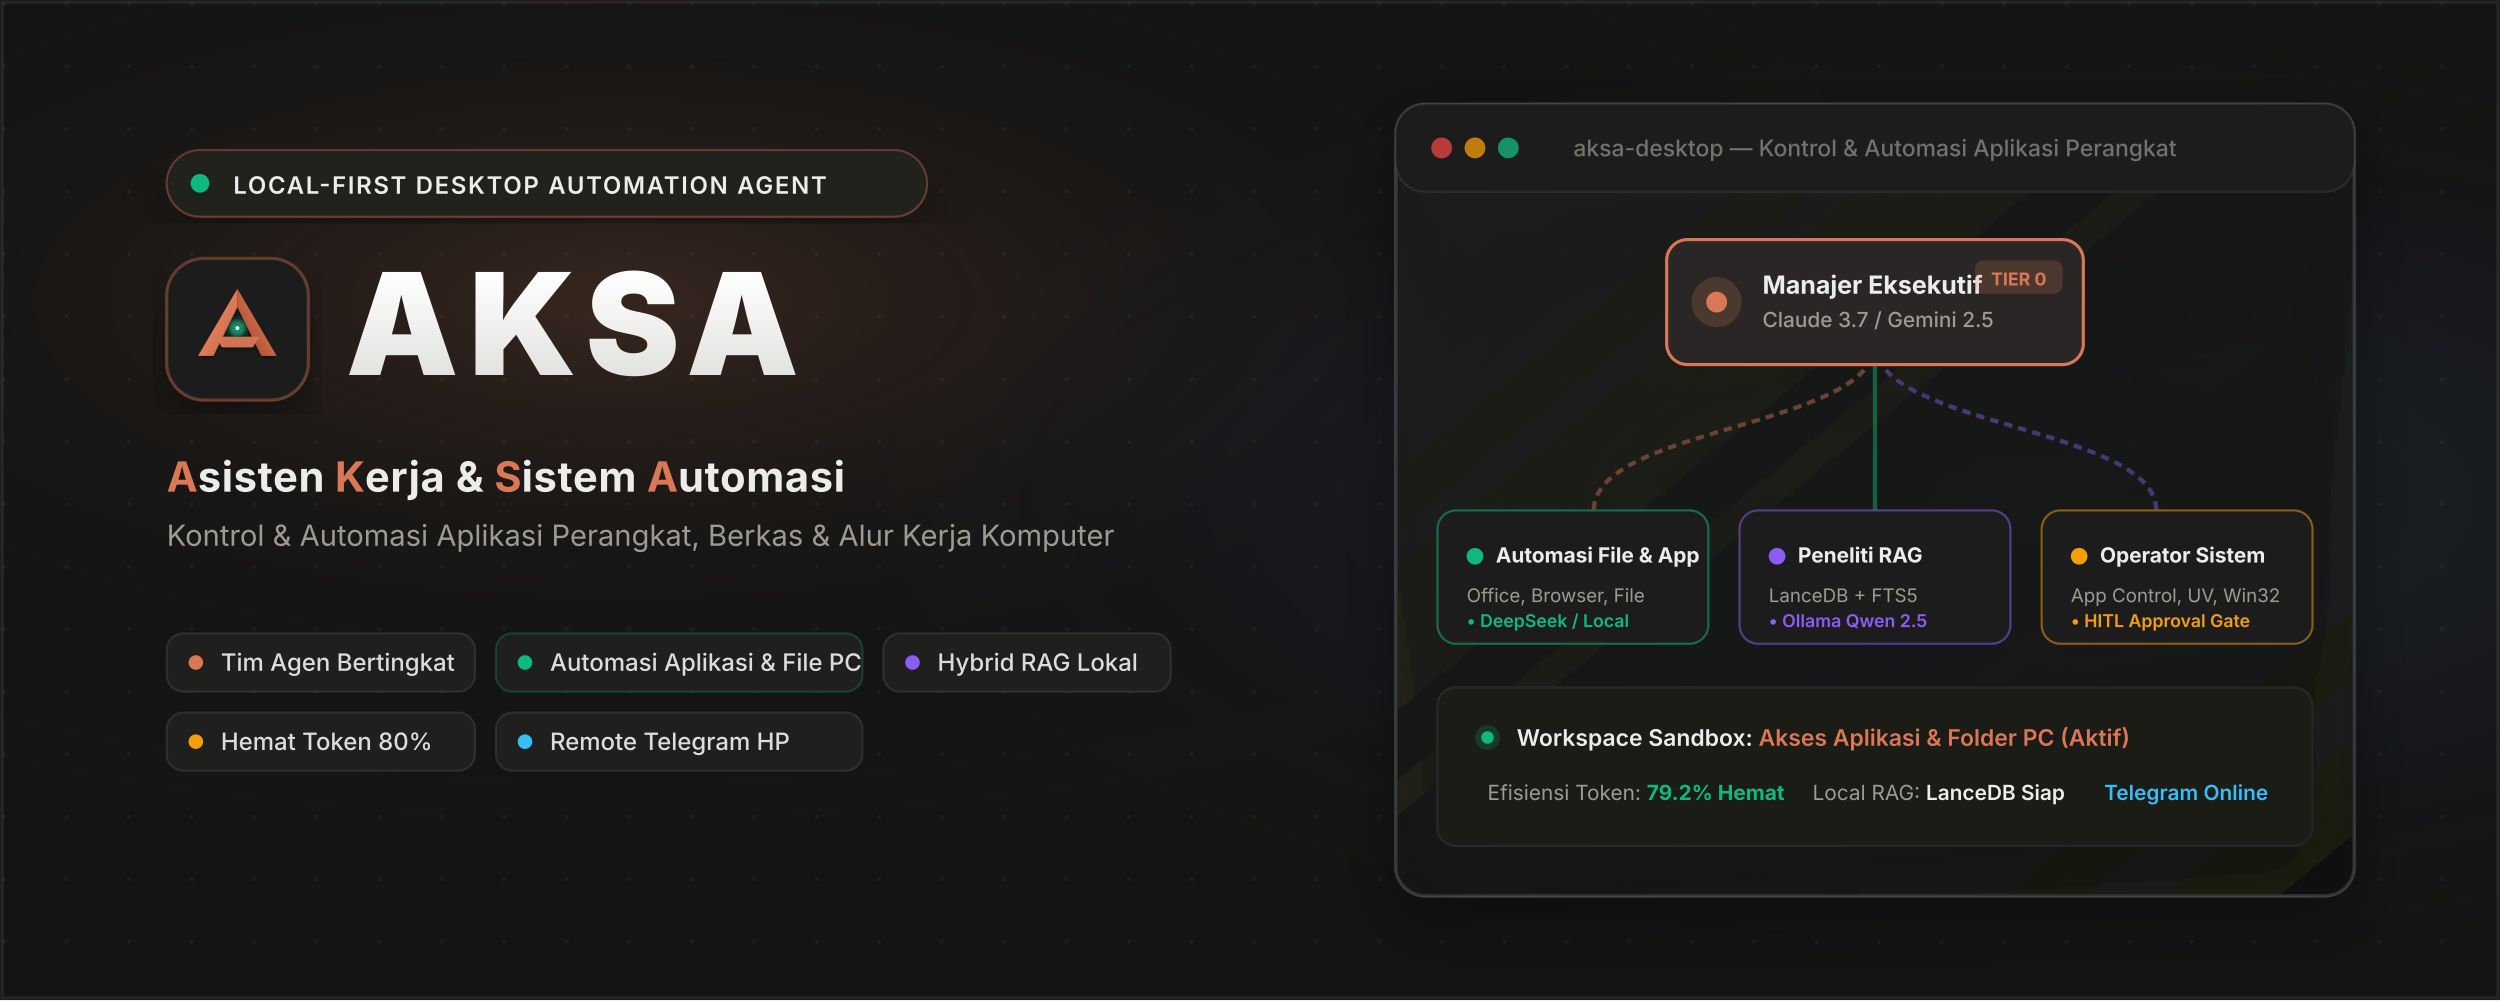
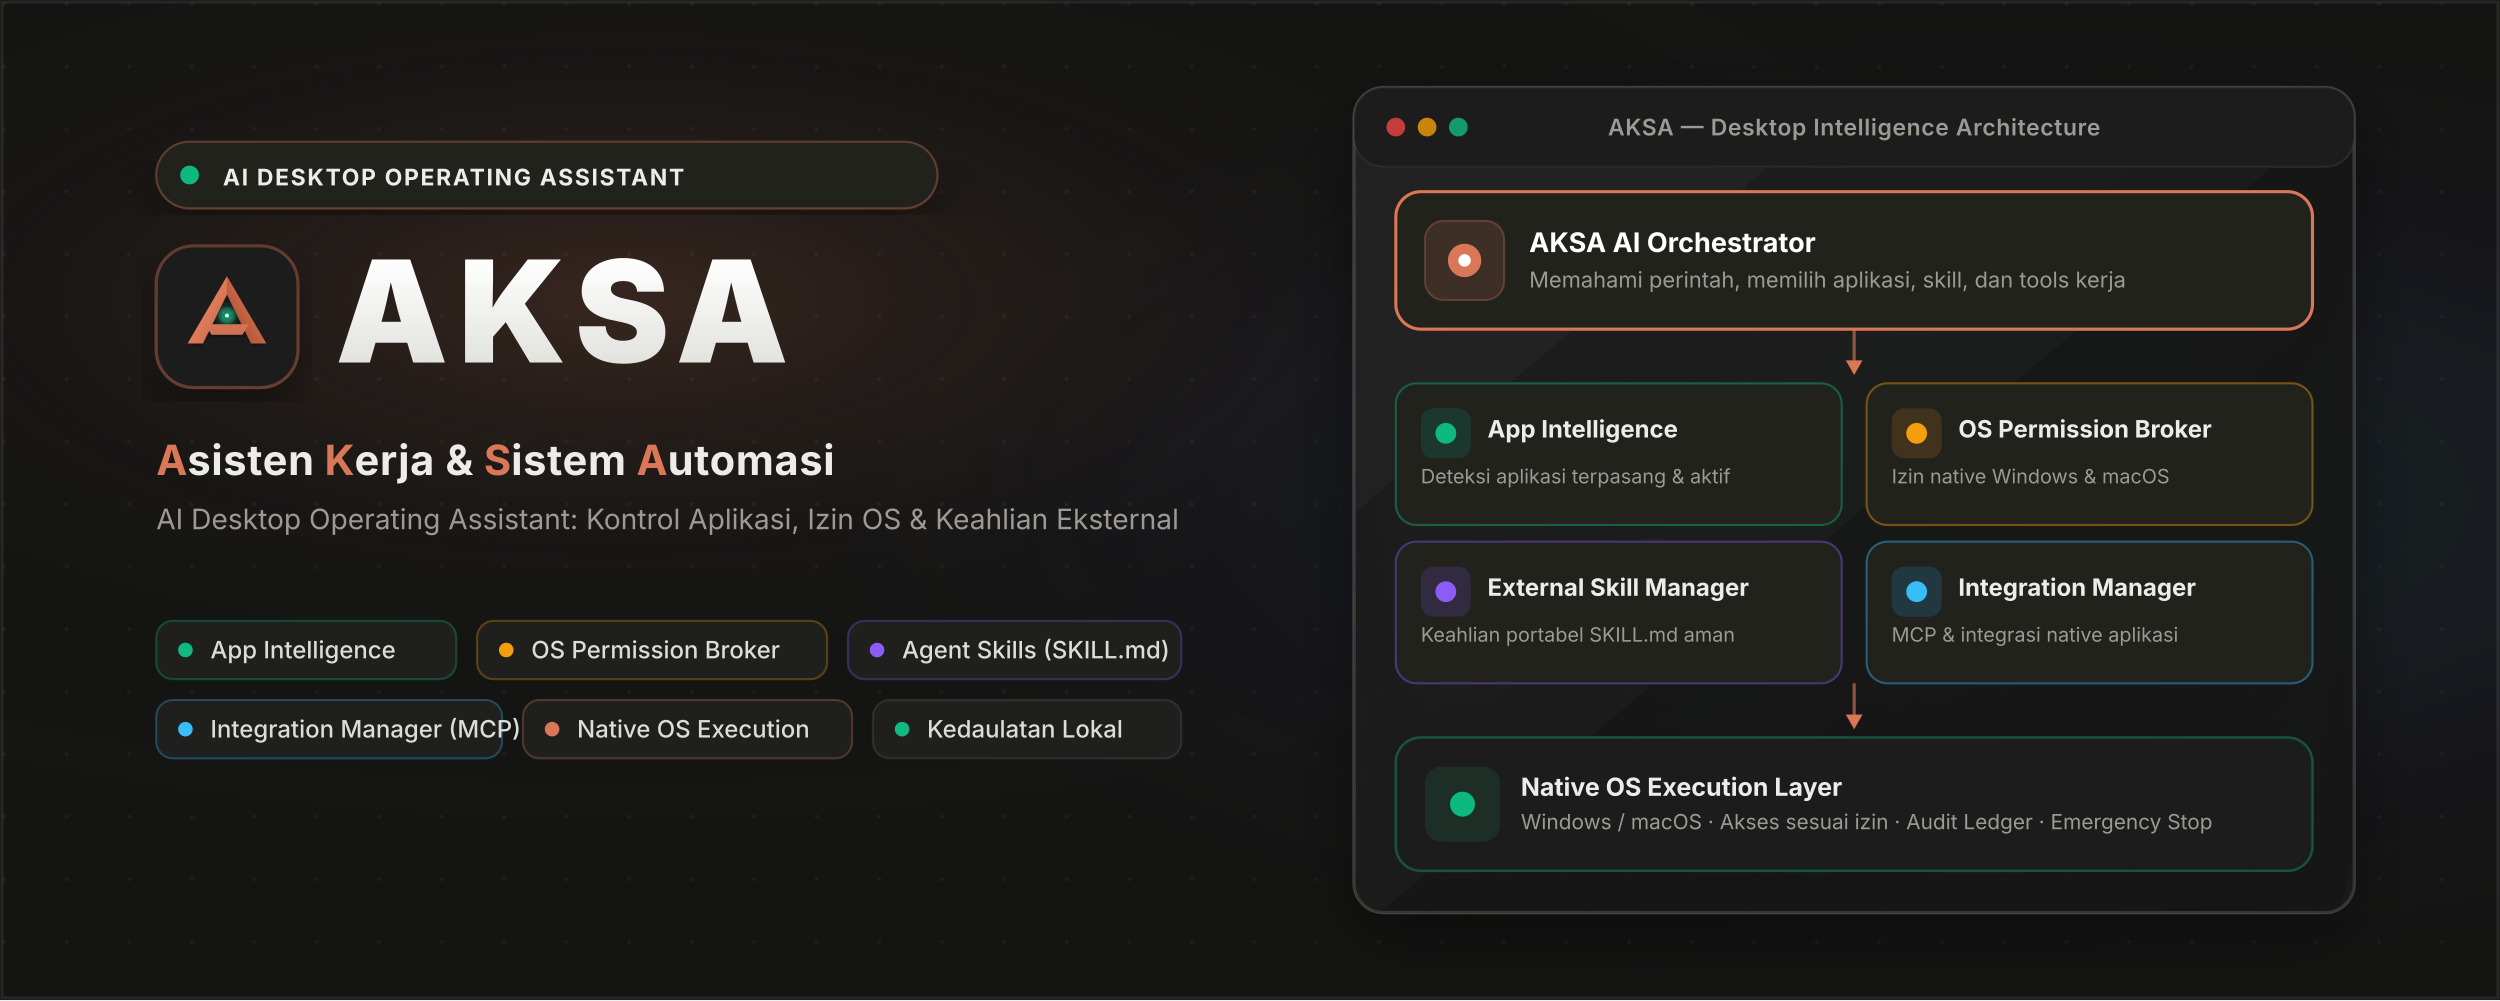
<svg xmlns="http://www.w3.org/2000/svg" viewBox="0 0 1200 480" width="1200" height="480">
  <defs>
    <radialGradient id="bgGlow" cx="25%" cy="30%" r="65%">
      <stop offset="0%" stop-color="#D97757" stop-opacity="0.18" />
      <stop offset="50%" stop-color="#21211F" stop-opacity="0.05" />
      <stop offset="100%" stop-color="#141413" stop-opacity="0" />
    </radialGradient>
    <radialGradient id="nodeGlow" cx="80%" cy="50%" r="50%">
      <stop offset="0%" stop-color="#10B981" stop-opacity="0.12" />
      <stop offset="60%" stop-color="#6366F1" stop-opacity="0.04" />
      <stop offset="100%" stop-color="#141413" stop-opacity="0" />
    </radialGradient>
    <linearGradient id="cardGrad" x1="0" y1="0" x2="1" y2="1">
-       <stop offset="0%" stop-color="#242422" stop-opacity="0.88" />
-       <stop offset="100%" stop-color="#191918" stop-opacity="0.68" />
+       <stop offset="0%" stop-color="#242422" stop-opacity="0.92" />
+       <stop offset="100%" stop-color="#191918" stop-opacity="0.75" />
    </linearGradient>
    <linearGradient id="aksaPrimaryGrad" x1="0" y1="0" x2="1" y2="1">
      <stop offset="0%" stop-color="#FF9676" />
      <stop offset="60%" stop-color="#D97757" />
      <stop offset="100%" stop-color="#B85536" />
    </linearGradient>
    <linearGradient id="aksaSecondaryGrad" x1="1" y1="0" x2="0" y2="1">
      <stop offset="0%" stop-color="#F28E6E" />
      <stop offset="100%" stop-color="#9C3E20" />
    </linearGradient>
    <linearGradient id="textGrad" x1="0" y1="0" x2="0" y2="1">
      <stop offset="0%" stop-color="#FFFFFF" />
      <stop offset="100%" stop-color="#E2E2DF" />
    </linearGradient>
    <radialGradient id="nexusGlow" cx="50%" cy="50%" r="50%">
      <stop offset="0%" stop-color="#10B981" />
      <stop offset="50%" stop-color="#059669" />
      <stop offset="100%" stop-color="#047857" />
    </radialGradient>
    <filter id="softGlow" x="-20%" y="-20%" width="140%" height="140%">
      <feGaussianBlur stdDeviation="6" result="blur" />
      <feComposite in="SourceGraphic" in2="blur" operator="over" />
    </filter>
    <filter id="dropShadow" x="-10%" y="-10%" width="120%" height="120%">
      <feDropShadow dx="0" dy="12" stdDeviation="16" flood-color="#000000" flood-opacity="0.45" />
    </filter>
    <filter id="logoShadow" x="-20%" y="-20%" width="140%" height="140%">
      <feDropShadow dx="0" dy="4" stdDeviation="6" flood-color="#000000" flood-opacity="0.4" />
    </filter>
    <pattern id="dotGrid" x="0" y="0" width="30" height="30" patternUnits="userSpaceOnUse">
      <circle cx="2" cy="2" r="1" fill="#FFFFFF" fill-opacity="0.04" />
    </pattern>
  </defs>
  <rect width="1200" height="480" fill="#141413" />
  <rect width="1200" height="480" fill="url(#bgGlow)" />
  <rect width="1200" height="480" fill="url(#nodeGlow)" />
  <rect width="1200" height="480" fill="url(#dotGrid)" />
  <rect x="1" y="1" width="1198" height="478" rx="0" fill="none" stroke="#FFFFFF" stroke-opacity="0.08" stroke-width="1.5" />
-   <g transform="translate(80, 72)">
+   <g transform="translate(75, 68)">
    <g filter="url(#dropShadow)">
-       <rect x="0" y="0" width="365" height="32" rx="16" fill="#21211F" stroke="#D97757" stroke-opacity="0.35" stroke-width="1" />
+       <rect x="0" y="0" width="375" height="32" rx="16" fill="#21211F" stroke="#D97757" stroke-opacity="0.35" stroke-width="1" />
      <circle cx="16" cy="16" r="4.5" fill="#10B981" />
-       <text x="32" y="21" font-family="-apple-system, BlinkMacSystemFont, 'Inter', sans-serif" font-size="11.5" font-weight="600" fill="#ECECEB" letter-spacing="0.8">
-         LOCAL-FIRST DESKTOP AUTOMATION AGENT
-       </text>
-     </g>
-     <g transform="translate(0, 52)">
+       <text x="32" y="21" font-family="-apple-system, BlinkMacSystemFont, 'Inter', sans-serif" font-size="11" font-weight="700" fill="#ECECEB" letter-spacing="0.8">
+         AI DESKTOP OPERATING ASSISTANT
+       </text>
+     </g>
+     <g transform="translate(0, 50)">
      <g filter="url(#dropShadow)">
        <rect x="0" y="0" width="68" height="68" rx="18" fill="#1E1E1C" stroke="#D97757" stroke-opacity="0.35" stroke-width="1.5" />
        <g transform="translate(4.5, 4.5) scale(0.23)" filter="url(#logoShadow)">
          <path d="M 128 44 L 128 82 L 78 184 L 46 184 Z" fill="url(#aksaPrimaryGrad)" />
          <path d="M 128 44 L 210 184 L 178 184 L 128 82 Z" fill="url(#aksaSecondaryGrad)" />
          <path d="M 82 144 L 174 144 L 160 166 L 96 166 Z" fill="#D97757" fill-opacity="0.95" />
          <g transform="translate(128, 126)" filter="url(#softGlow)">
            <circle cx="0" cy="0" r="18" fill="#10B981" fill-opacity="0.25" />
            <polygon points="0,-12 12,0 0,12 -12,0" fill="url(#nexusGlow)" />
            <circle cx="0" cy="0" r="4" fill="#FFFFFF" />
          </g>
        </g>
      </g>
      <text x="86" y="56" font-family="-apple-system, BlinkMacSystemFont, 'Inter', 'Segoe UI', sans-serif" font-size="68" font-weight="900" fill="url(#textGrad)" letter-spacing="5">
        AKSA
      </text>
    </g>
-     <g transform="translate(0, 164)">
+     <g transform="translate(0, 160)">
      <text x="0" y="0" font-family="-apple-system, BlinkMacSystemFont, 'Inter', sans-serif" font-size="20" font-weight="700" fill="#ECECEB" letter-spacing="0.3">
        <tspan fill="#D97757">A</tspan>sisten <tspan fill="#D97757">K</tspan>erja &amp; <tspan fill="#D97757">S</tspan>istem <tspan fill="#D97757">A</tspan>utomasi
      </text>
-       <text x="0" y="26" font-family="-apple-system, BlinkMacSystemFont, 'Inter', sans-serif" font-size="14" font-weight="400" fill="#9C9A92">
-         Kontrol &amp; Automasi Aplikasi Perangkat, Berkas &amp; Alur Kerja Komputer
-       </text>
-     </g>
-     <g transform="translate(0, 232)">
-       <rect x="0" y="0" width="148" height="28" rx="8" fill="#1F1F1D" stroke="#FFFFFF" stroke-opacity="0.09" stroke-width="1" />
-       <circle cx="14" cy="14" r="3.5" fill="#D97757" />
+       <text x="0" y="26" font-family="-apple-system, BlinkMacSystemFont, 'Inter', sans-serif" font-size="13.5" font-weight="400" fill="#9C9A92">
+         AI Desktop Operating Assistant: Kontrol Aplikasi, Izin OS &amp; Keahlian Eksternal
+       </text>
+     </g>
+     <g transform="translate(0, 230)">
+       <rect x="0" y="0" width="144" height="28" rx="8" fill="#1F1F1D" stroke="#10B981" stroke-opacity="0.3" stroke-width="1" />
+       <circle cx="14" cy="14" r="3.5" fill="#10B981" />
      <text x="26" y="18" font-family="-apple-system, BlinkMacSystemFont, 'Inter', sans-serif" font-size="11.5" font-weight="500" fill="#DCDCDA">
-         Tim Agen Bertingkat
-       </text>
-       <rect x="158" y="0" width="176" height="28" rx="8" fill="#1F1F1D" stroke="#10B981" stroke-opacity="0.25" stroke-width="1" />
-       <circle cx="172" cy="14" r="3.5" fill="#10B981" />
-       <text x="184" y="18" font-family="-apple-system, BlinkMacSystemFont, 'Inter', sans-serif" font-size="11.5" font-weight="500" fill="#DCDCDA">
-         Automasi Aplikasi &amp; File PC
-       </text>
-       <rect x="344" y="0" width="138" height="28" rx="8" fill="#1F1F1D" stroke="#FFFFFF" stroke-opacity="0.09" stroke-width="1" />
-       <circle cx="358" cy="14" r="3.5" fill="#8B5CF6" />
-       <text x="370" y="18" font-family="-apple-system, BlinkMacSystemFont, 'Inter', sans-serif" font-size="11.5" font-weight="500" fill="#DCDCDA">
-         Hybrid RAG Lokal
-       </text>
-       <rect x="0" y="38" width="148" height="28" rx="8" fill="#1F1F1D" stroke="#FFFFFF" stroke-opacity="0.09" stroke-width="1" />
-       <circle cx="14" cy="52" r="3.5" fill="#F59E0B" />
+         App Intelligence
+       </text>
+       <rect x="154" y="0" width="168" height="28" rx="8" fill="#1F1F1D" stroke="#F59E0B" stroke-opacity="0.3" stroke-width="1" />
+       <circle cx="168" cy="14" r="3.5" fill="#F59E0B" />
+       <text x="180" y="18" font-family="-apple-system, BlinkMacSystemFont, 'Inter', sans-serif" font-size="11.5" font-weight="500" fill="#DCDCDA">
+         OS Permission Broker
+       </text>
+       <rect x="332" y="0" width="160" height="28" rx="8" fill="#1F1F1D" stroke="#8B5CF6" stroke-opacity="0.3" stroke-width="1" />
+       <circle cx="346" cy="14" r="3.5" fill="#8B5CF6" />
+       <text x="358" y="18" font-family="-apple-system, BlinkMacSystemFont, 'Inter', sans-serif" font-size="11.5" font-weight="500" fill="#DCDCDA">
+         Agent Skills (SKILL.md)
+       </text>
+       <rect x="0" y="38" width="166" height="28" rx="8" fill="#1F1F1D" stroke="#38BDF8" stroke-opacity="0.3" stroke-width="1" />
+       <circle cx="14" cy="52" r="3.5" fill="#38BDF8" />
      <text x="26" y="56" font-family="-apple-system, BlinkMacSystemFont, 'Inter', sans-serif" font-size="11.5" font-weight="500" fill="#DCDCDA">
-         Hemat Token 80%
-       </text>
-       <rect x="158" y="38" width="176" height="28" rx="8" fill="#1F1F1D" stroke="#FFFFFF" stroke-opacity="0.09" stroke-width="1" />
-       <circle cx="172" cy="52" r="3.5" fill="#38BDF8" />
-       <text x="184" y="56" font-family="-apple-system, BlinkMacSystemFont, 'Inter', sans-serif" font-size="11.5" font-weight="500" fill="#DCDCDA">
-         Remote Telegram HP
+         Integration Manager (MCP)
+       </text>
+       <rect x="176" y="38" width="158" height="28" rx="8" fill="#1F1F1D" stroke="#D97757" stroke-opacity="0.3" stroke-width="1" />
+       <circle cx="190" cy="52" r="3.5" fill="#D97757" />
+       <text x="202" y="56" font-family="-apple-system, BlinkMacSystemFont, 'Inter', sans-serif" font-size="11.5" font-weight="500" fill="#DCDCDA">
+         Native OS Execution
+       </text>
+       <rect x="344" y="38" width="148" height="28" rx="8" fill="#1F1F1D" stroke="#FFFFFF" stroke-opacity="0.09" stroke-width="1" />
+       <circle cx="358" cy="52" r="3.5" fill="#10B981" />
+       <text x="370" y="56" font-family="-apple-system, BlinkMacSystemFont, 'Inter', sans-serif" font-size="11.5" font-weight="500" fill="#DCDCDA">
+         Kedaulatan Lokal
      </text>
    </g>
  </g>
-   <g transform="translate(670, 50)" filter="url(#dropShadow)">
-     <rect x="0" y="0" width="460" height="380" rx="14" fill="url(#cardGrad)" stroke="#FFFFFF" stroke-opacity="0.12" stroke-width="1.5" />
-     <rect x="0" y="0" width="460" height="42" rx="14" fill="#1C1C1A" stroke="#FFFFFF" stroke-opacity="0.06" stroke-width="1" />
-     <circle cx="22" cy="21" r="5" fill="#EF4444" fill-opacity="0.75" />
-     <circle cx="38" cy="21" r="5" fill="#F59E0B" fill-opacity="0.75" />
-     <circle cx="54" cy="21" r="5" fill="#10B981" fill-opacity="0.75" />
-     <text x="230" y="25" text-anchor="middle" font-family="-apple-system, BlinkMacSystemFont, 'Inter', sans-serif" font-size="11" font-weight="500" fill="#71716E">
-       aksa-desktop — Kontrol &amp; Automasi Aplikasi Perangkat
+   <g transform="translate(650, 42)" filter="url(#dropShadow)">
+     <rect x="0" y="0" width="480" height="396" rx="14" fill="url(#cardGrad)" stroke="#FFFFFF" stroke-opacity="0.12" stroke-width="1.5" />
+     <rect x="0" y="0" width="480" height="38" rx="14" fill="#1C1C1A" stroke="#FFFFFF" stroke-opacity="0.06" stroke-width="1" />
+     <circle cx="20" cy="19" r="4.5" fill="#EF4444" fill-opacity="0.8" />
+     <circle cx="35" cy="19" r="4.5" fill="#F59E0B" fill-opacity="0.8" />
+     <circle cx="50" cy="19" r="4.5" fill="#10B981" fill-opacity="0.8" />
+     <text x="240" y="23" text-anchor="middle" font-family="-apple-system, BlinkMacSystemFont, 'Inter', sans-serif" font-size="11" font-weight="600" fill="#9C9A92" letter-spacing="0.3">
+       AKSA — Desktop Intelligence Architecture
    </text>
-     <path d="M 230 115 C 230 155, 95 155, 95 195" fill="none" stroke="#D97757" stroke-opacity="0.4" stroke-width="2" stroke-dasharray="4 3" />
-     <path d="M 230 115 C 230 155, 230 155, 230 195" fill="none" stroke="#10B981" stroke-opacity="0.4" stroke-width="2" />
-     <path d="M 230 115 C 230 155, 365 155, 365 195" fill="none" stroke="#8B5CF6" stroke-opacity="0.4" stroke-width="2" stroke-dasharray="4 3" />
-     <g transform="translate(130, 65)">
-       <rect x="0" y="0" width="200" height="60" rx="10" fill="#292825" stroke="#D97757" stroke-width="1.5" />
-       <circle cx="24" cy="30" r="12" fill="#D97757" fill-opacity="0.2" />
-       <circle cx="24" cy="30" r="5" fill="#D97757" />
-       <text x="46" y="26" font-family="-apple-system, BlinkMacSystemFont, 'Inter', sans-serif" font-size="12" font-weight="700" fill="#ECECEB">
-         Manajer Eksekutif
-       </text>
-       <text x="46" y="42" font-family="-apple-system, BlinkMacSystemFont, 'Inter', sans-serif" font-size="10" font-weight="500" fill="#9C9A92">
-         Claude 3.7 / Gemini 2.5
-       </text>
-       <rect x="148" y="10" width="42" height="16" rx="4" fill="#D97757" fill-opacity="0.2" />
-       <text x="169" y="22" text-anchor="middle" font-family="-apple-system, BlinkMacSystemFont, 'Inter', sans-serif" font-size="8.5" font-weight="700" fill="#D97757">
-         TIER 0
-       </text>
-     </g>
-     <g transform="translate(20, 195)">
-       <rect x="0" y="0" width="130" height="64" rx="9" fill="#1F1F1D" stroke="#10B981" stroke-opacity="0.5" stroke-width="1" />
-       <circle cx="18" cy="22" r="4" fill="#10B981" />
-       <text x="28" y="25" font-family="-apple-system, BlinkMacSystemFont, 'Inter', sans-serif" font-size="10" font-weight="700" fill="#ECECEB">
-         Automasi File &amp; App
-       </text>
-       <text x="14" y="44" font-family="-apple-system, BlinkMacSystemFont, 'Inter', sans-serif" font-size="9" fill="#9C9A92">
-         Office, Browser, File
-       </text>
-       <text x="14" y="56" font-family="-apple-system, BlinkMacSystemFont, 'Inter', sans-serif" font-size="8.5" font-weight="600" fill="#10B981">
-         • DeepSeek / Local
-       </text>
-     </g>
-     <g transform="translate(165, 195)">
-       <rect x="0" y="0" width="130" height="64" rx="9" fill="#1F1F1D" stroke="#8B5CF6" stroke-opacity="0.5" stroke-width="1" />
-       <circle cx="18" cy="22" r="4" fill="#8B5CF6" />
-       <text x="28" y="25" font-family="-apple-system, BlinkMacSystemFont, 'Inter', sans-serif" font-size="10" font-weight="700" fill="#ECECEB">
-         Peneliti RAG
-       </text>
-       <text x="14" y="44" font-family="-apple-system, BlinkMacSystemFont, 'Inter', sans-serif" font-size="9" fill="#9C9A92">
-         LanceDB + FTS5
-       </text>
-       <text x="14" y="56" font-family="-apple-system, BlinkMacSystemFont, 'Inter', sans-serif" font-size="8.5" font-weight="600" fill="#8B5CF6">
-         • Ollama Qwen 2.5
-       </text>
-     </g>
-     <g transform="translate(310, 195)">
-       <rect x="0" y="0" width="130" height="64" rx="9" fill="#1F1F1D" stroke="#F59E0B" stroke-opacity="0.5" stroke-width="1" />
-       <circle cx="18" cy="22" r="4" fill="#F59E0B" />
-       <text x="28" y="25" font-family="-apple-system, BlinkMacSystemFont, 'Inter', sans-serif" font-size="10" font-weight="700" fill="#ECECEB">
-         Operator Sistem
-       </text>
-       <text x="14" y="44" font-family="-apple-system, BlinkMacSystemFont, 'Inter', sans-serif" font-size="9" fill="#9C9A92">
-         App Control, UV, Win32
-       </text>
-       <text x="14" y="56" font-family="-apple-system, BlinkMacSystemFont, 'Inter', sans-serif" font-size="8.5" font-weight="600" fill="#F59E0B">
-         • HITL Approval Gate
-       </text>
-     </g>
-     <g transform="translate(20, 280)">
-       <rect x="0" y="0" width="420" height="76" rx="9" fill="#1A1A18" stroke="#FFFFFF" stroke-opacity="0.06" stroke-width="1" />
-       <circle cx="24" cy="24" r="6" fill="#10B981" fill-opacity="0.2" />
-       <circle cx="24" cy="24" r="3" fill="#10B981" />
-       <text x="38" y="28" font-family="-apple-system, BlinkMacSystemFont, 'Inter', sans-serif" font-size="11" font-weight="600" fill="#ECECEB">
-         Workspace Sandbox: <tspan fill="#D97757">Akses Aplikasi &amp; Folder PC (Aktif)</tspan>
-       </text>
-       <text x="24" y="54" font-family="-apple-system, BlinkMacSystemFont, 'Inter', sans-serif" font-size="10" fill="#9C9A92">
-         Efisiensi Token: <tspan fill="#10B981" font-weight="700">79.2% Hemat</tspan>
-       </text>
-       <text x="180" y="54" font-family="-apple-system, BlinkMacSystemFont, 'Inter', sans-serif" font-size="10" fill="#9C9A92">
-         Local RAG: <tspan fill="#ECECEB" font-weight="600">LanceDB Siap</tspan>
-       </text>
-       <text x="320" y="54" font-family="-apple-system, BlinkMacSystemFont, 'Inter', sans-serif" font-size="10" fill="#38BDF8" font-weight="600">
-         Telegram Online
+     <g transform="translate(20, 50)">
+       <rect x="0" y="0" width="440" height="66" rx="12" fill="#21211F" stroke="#D97757" stroke-width="1.5" />
+       <rect x="14" y="14" width="38" height="38" rx="9" fill="#D97757" fill-opacity="0.15" stroke="#D97757" stroke-opacity="0.3" />
+       <circle cx="33" cy="33" r="8" fill="#D97757" />
+       <circle cx="33" cy="33" r="3" fill="#FFFFFF" />
+       <text x="64" y="29" font-family="-apple-system, BlinkMacSystemFont, 'Inter', sans-serif" font-size="13" font-weight="700" fill="#FFFFFF">
+         AKSA AI Orchestrator
+       </text>
+       <text x="64" y="46" font-family="-apple-system, BlinkMacSystemFont, 'Inter', sans-serif" font-size="10.5" font-weight="400" fill="#9C9A92">
+         Memahami perintah, memilih aplikasi, skill, dan tools kerja
+       </text>
+     </g>
+     <g transform="translate(240, 116)">
+       <line x1="0" y1="0" x2="0" y2="18" stroke="#D97757" stroke-width="1.5" stroke-opacity="0.6" />
+       <polygon points="0,22 -4,15 4,15" fill="#D97757" />
+     </g>
+     <g transform="translate(20, 142)">
+       <rect x="0" y="0" width="214" height="68" rx="10" fill="#21211F" stroke="#10B981" stroke-opacity="0.4" stroke-width="1" />
+       <rect x="12" y="12" width="24" height="24" rx="6" fill="#10B981" fill-opacity="0.15" />
+       <circle cx="24" cy="24" r="5" fill="#10B981" />
+       <text x="44" y="26" font-family="-apple-system, BlinkMacSystemFont, 'Inter', sans-serif" font-size="11.5" font-weight="700" fill="#ECECEB">
+         App Intelligence
+       </text>
+       <text x="12" y="48" font-family="-apple-system, BlinkMacSystemFont, 'Inter', sans-serif" font-size="9.5" fill="#9C9A92">
+         Deteksi aplikasi terpasang &amp; aktif
+       </text>
+     </g>
+     <g transform="translate(246, 142)">
+       <rect x="0" y="0" width="214" height="68" rx="10" fill="#21211F" stroke="#F59E0B" stroke-opacity="0.4" stroke-width="1" />
+       <rect x="12" y="12" width="24" height="24" rx="6" fill="#F59E0B" fill-opacity="0.15" />
+       <circle cx="24" cy="24" r="5" fill="#F59E0B" />
+       <text x="44" y="26" font-family="-apple-system, BlinkMacSystemFont, 'Inter', sans-serif" font-size="11.5" font-weight="700" fill="#ECECEB">
+         OS Permission Broker
+       </text>
+       <text x="12" y="48" font-family="-apple-system, BlinkMacSystemFont, 'Inter', sans-serif" font-size="9.5" fill="#9C9A92">
+         Izin native Windows &amp; macOS
+       </text>
+     </g>
+     <g transform="translate(20, 218)">
+       <rect x="0" y="0" width="214" height="68" rx="10" fill="#21211F" stroke="#8B5CF6" stroke-opacity="0.4" stroke-width="1" />
+       <rect x="12" y="12" width="24" height="24" rx="6" fill="#8B5CF6" fill-opacity="0.15" />
+       <circle cx="24" cy="24" r="5" fill="#8B5CF6" />
+       <text x="44" y="26" font-family="-apple-system, BlinkMacSystemFont, 'Inter', sans-serif" font-size="11.5" font-weight="700" fill="#ECECEB">
+         External Skill Manager
+       </text>
+       <text x="12" y="48" font-family="-apple-system, BlinkMacSystemFont, 'Inter', sans-serif" font-size="9.5" fill="#9C9A92">
+         Keahlian portabel SKILL.md aman
+       </text>
+     </g>
+     <g transform="translate(246, 218)">
+       <rect x="0" y="0" width="214" height="68" rx="10" fill="#21211F" stroke="#38BDF8" stroke-opacity="0.4" stroke-width="1" />
+       <rect x="12" y="12" width="24" height="24" rx="6" fill="#38BDF8" fill-opacity="0.15" />
+       <circle cx="24" cy="24" r="5" fill="#38BDF8" />
+       <text x="44" y="26" font-family="-apple-system, BlinkMacSystemFont, 'Inter', sans-serif" font-size="11.5" font-weight="700" fill="#ECECEB">
+         Integration Manager
+       </text>
+       <text x="12" y="48" font-family="-apple-system, BlinkMacSystemFont, 'Inter', sans-serif" font-size="9.5" fill="#9C9A92">
+         MCP &amp; integrasi native aplikasi
+       </text>
+     </g>
+     <g transform="translate(240, 286)">
+       <line x1="0" y1="0" x2="0" y2="18" stroke="#D97757" stroke-width="1.5" stroke-opacity="0.6" />
+       <polygon points="0,22 -4,15 4,15" fill="#D97757" />
+     </g>
+     <g transform="translate(20, 312)">
+       <rect x="0" y="0" width="440" height="64" rx="12" fill="#1C1C1A" stroke="#10B981" stroke-opacity="0.35" stroke-width="1.2" />
+       <rect x="14" y="14" width="36" height="36" rx="8" fill="#10B981" fill-opacity="0.12" />
+       <circle cx="32" cy="32" r="6" fill="#10B981" />
+       <text x="60" y="28" font-family="-apple-system, BlinkMacSystemFont, 'Inter', sans-serif" font-size="12" font-weight="700" fill="#ECECEB">
+         Native OS Execution Layer
+       </text>
+       <text x="60" y="44" font-family="-apple-system, BlinkMacSystemFont, 'Inter', sans-serif" font-size="10" fill="#9C9A92">
+         Windows / macOS · Akses sesuai izin · Audit Ledger · Emergency Stop
      </text>
    </g>
  </g>
</svg>
